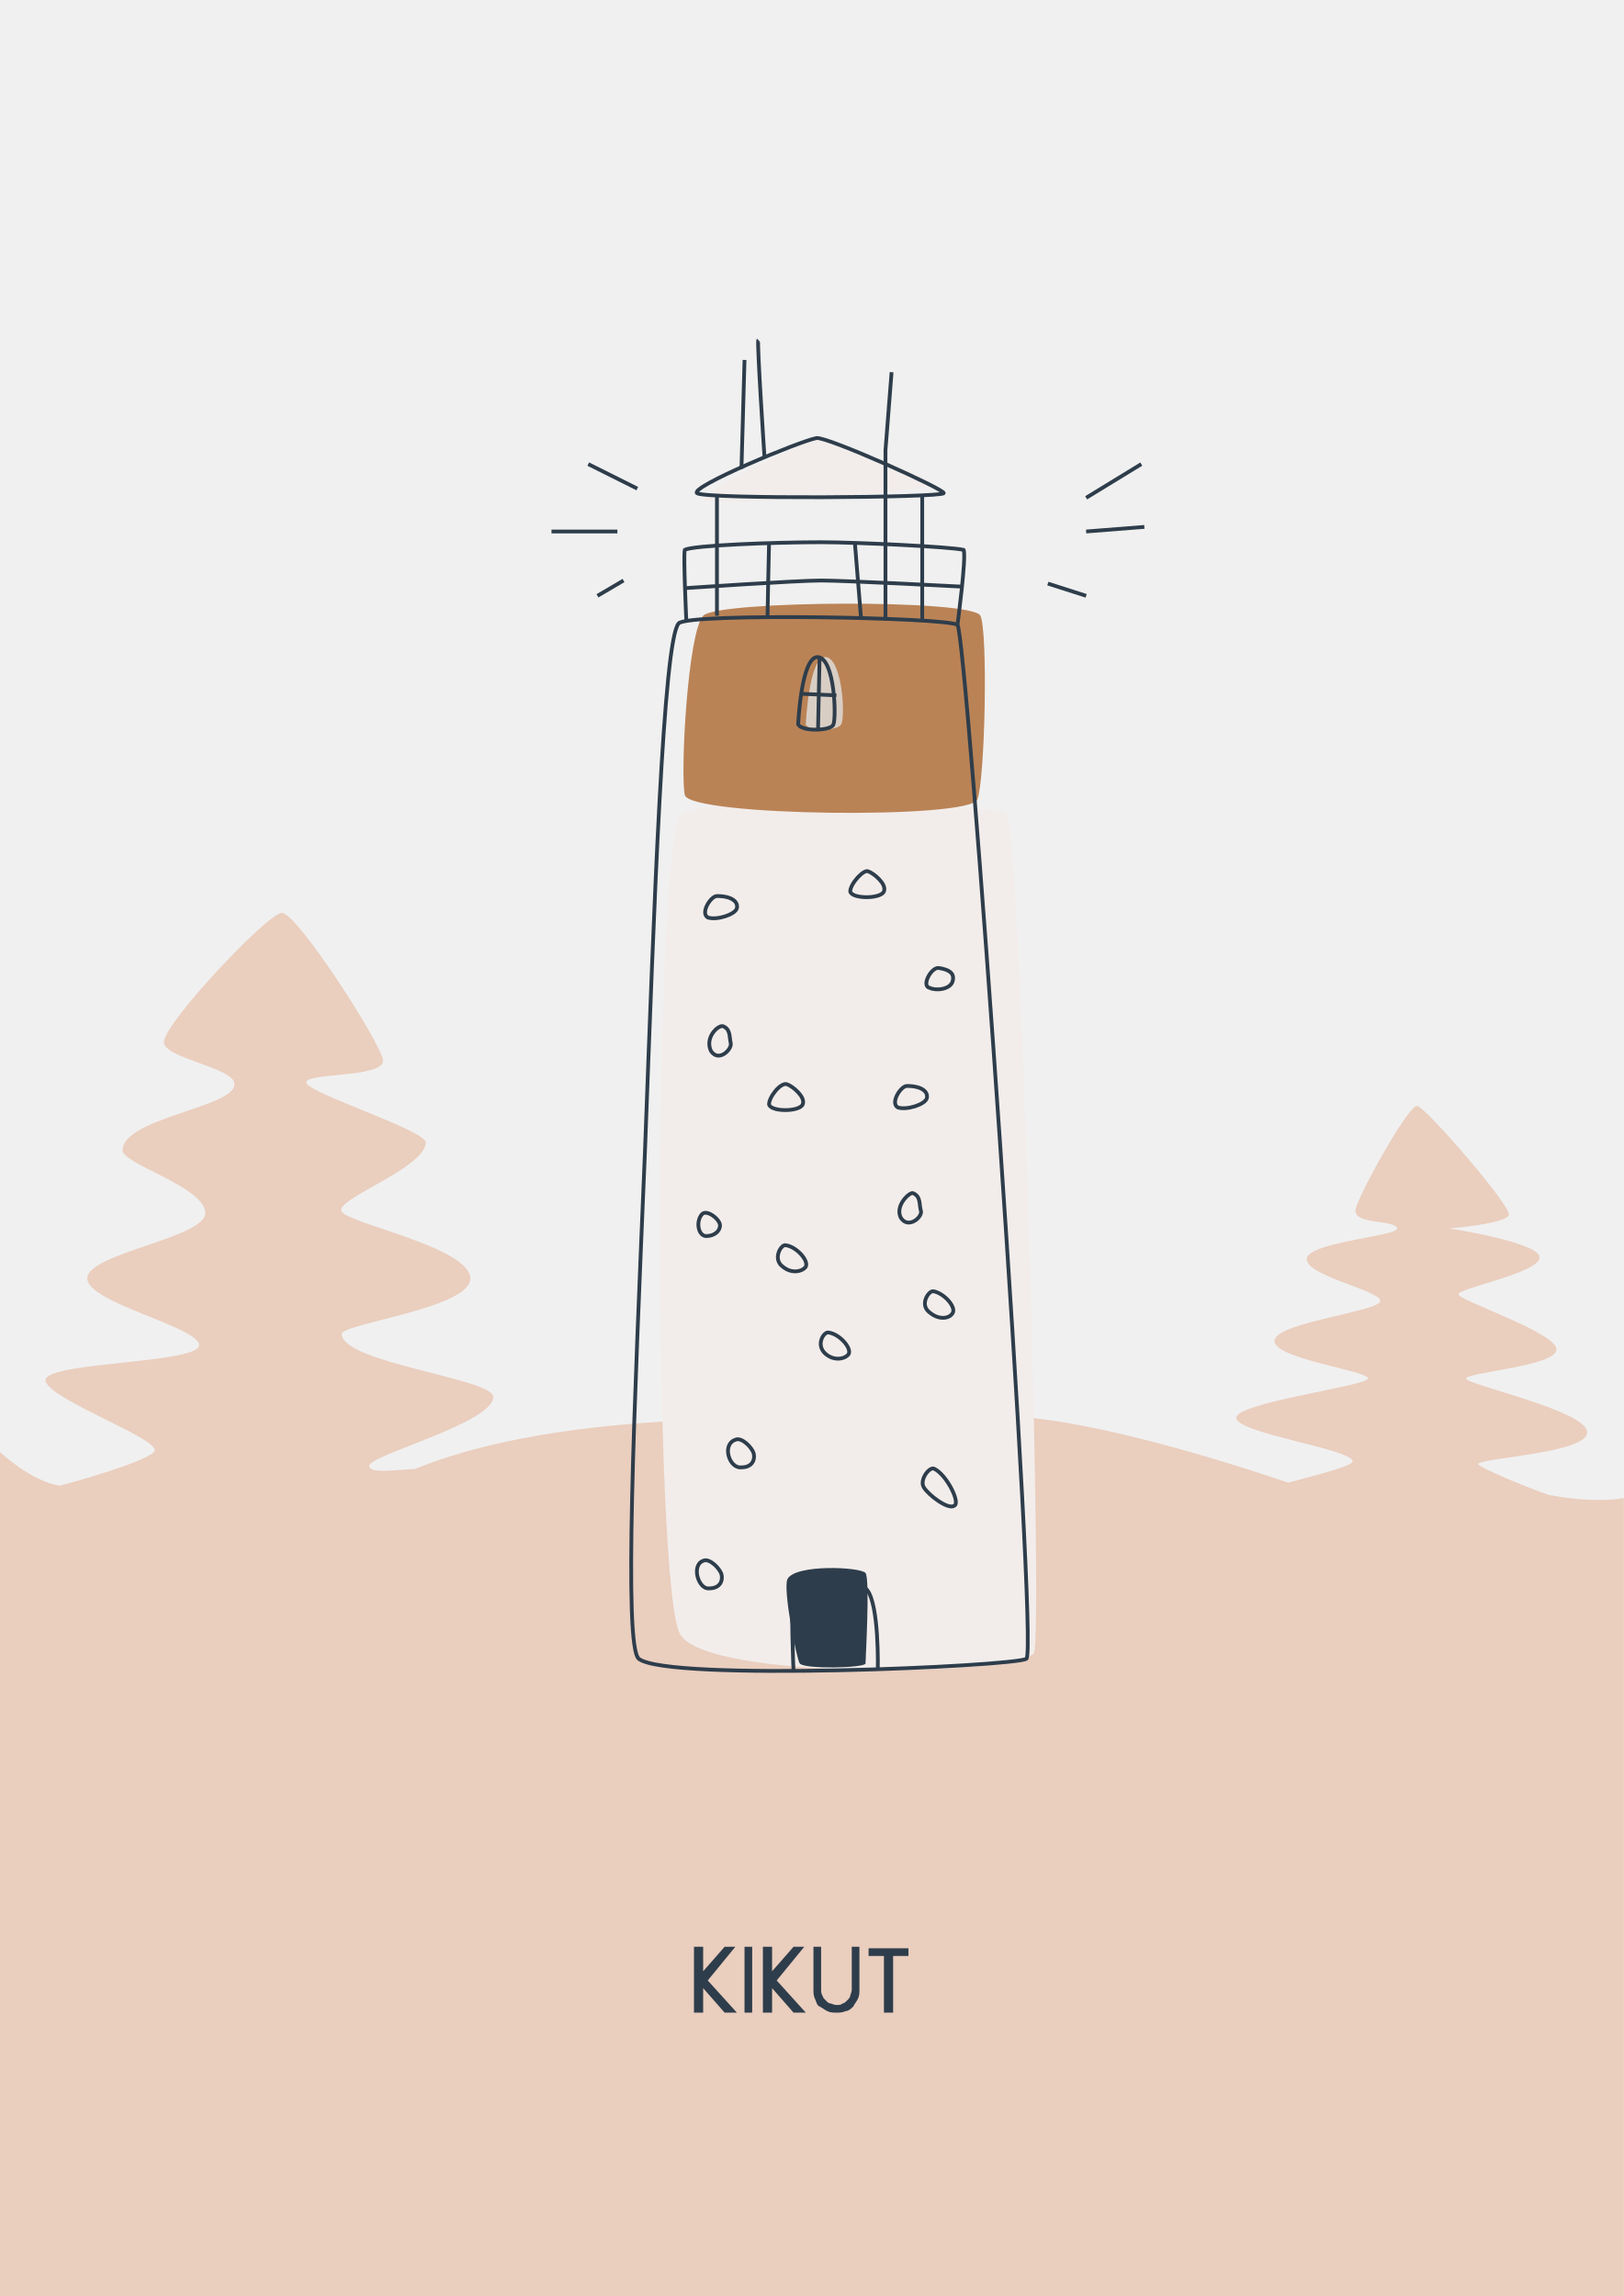
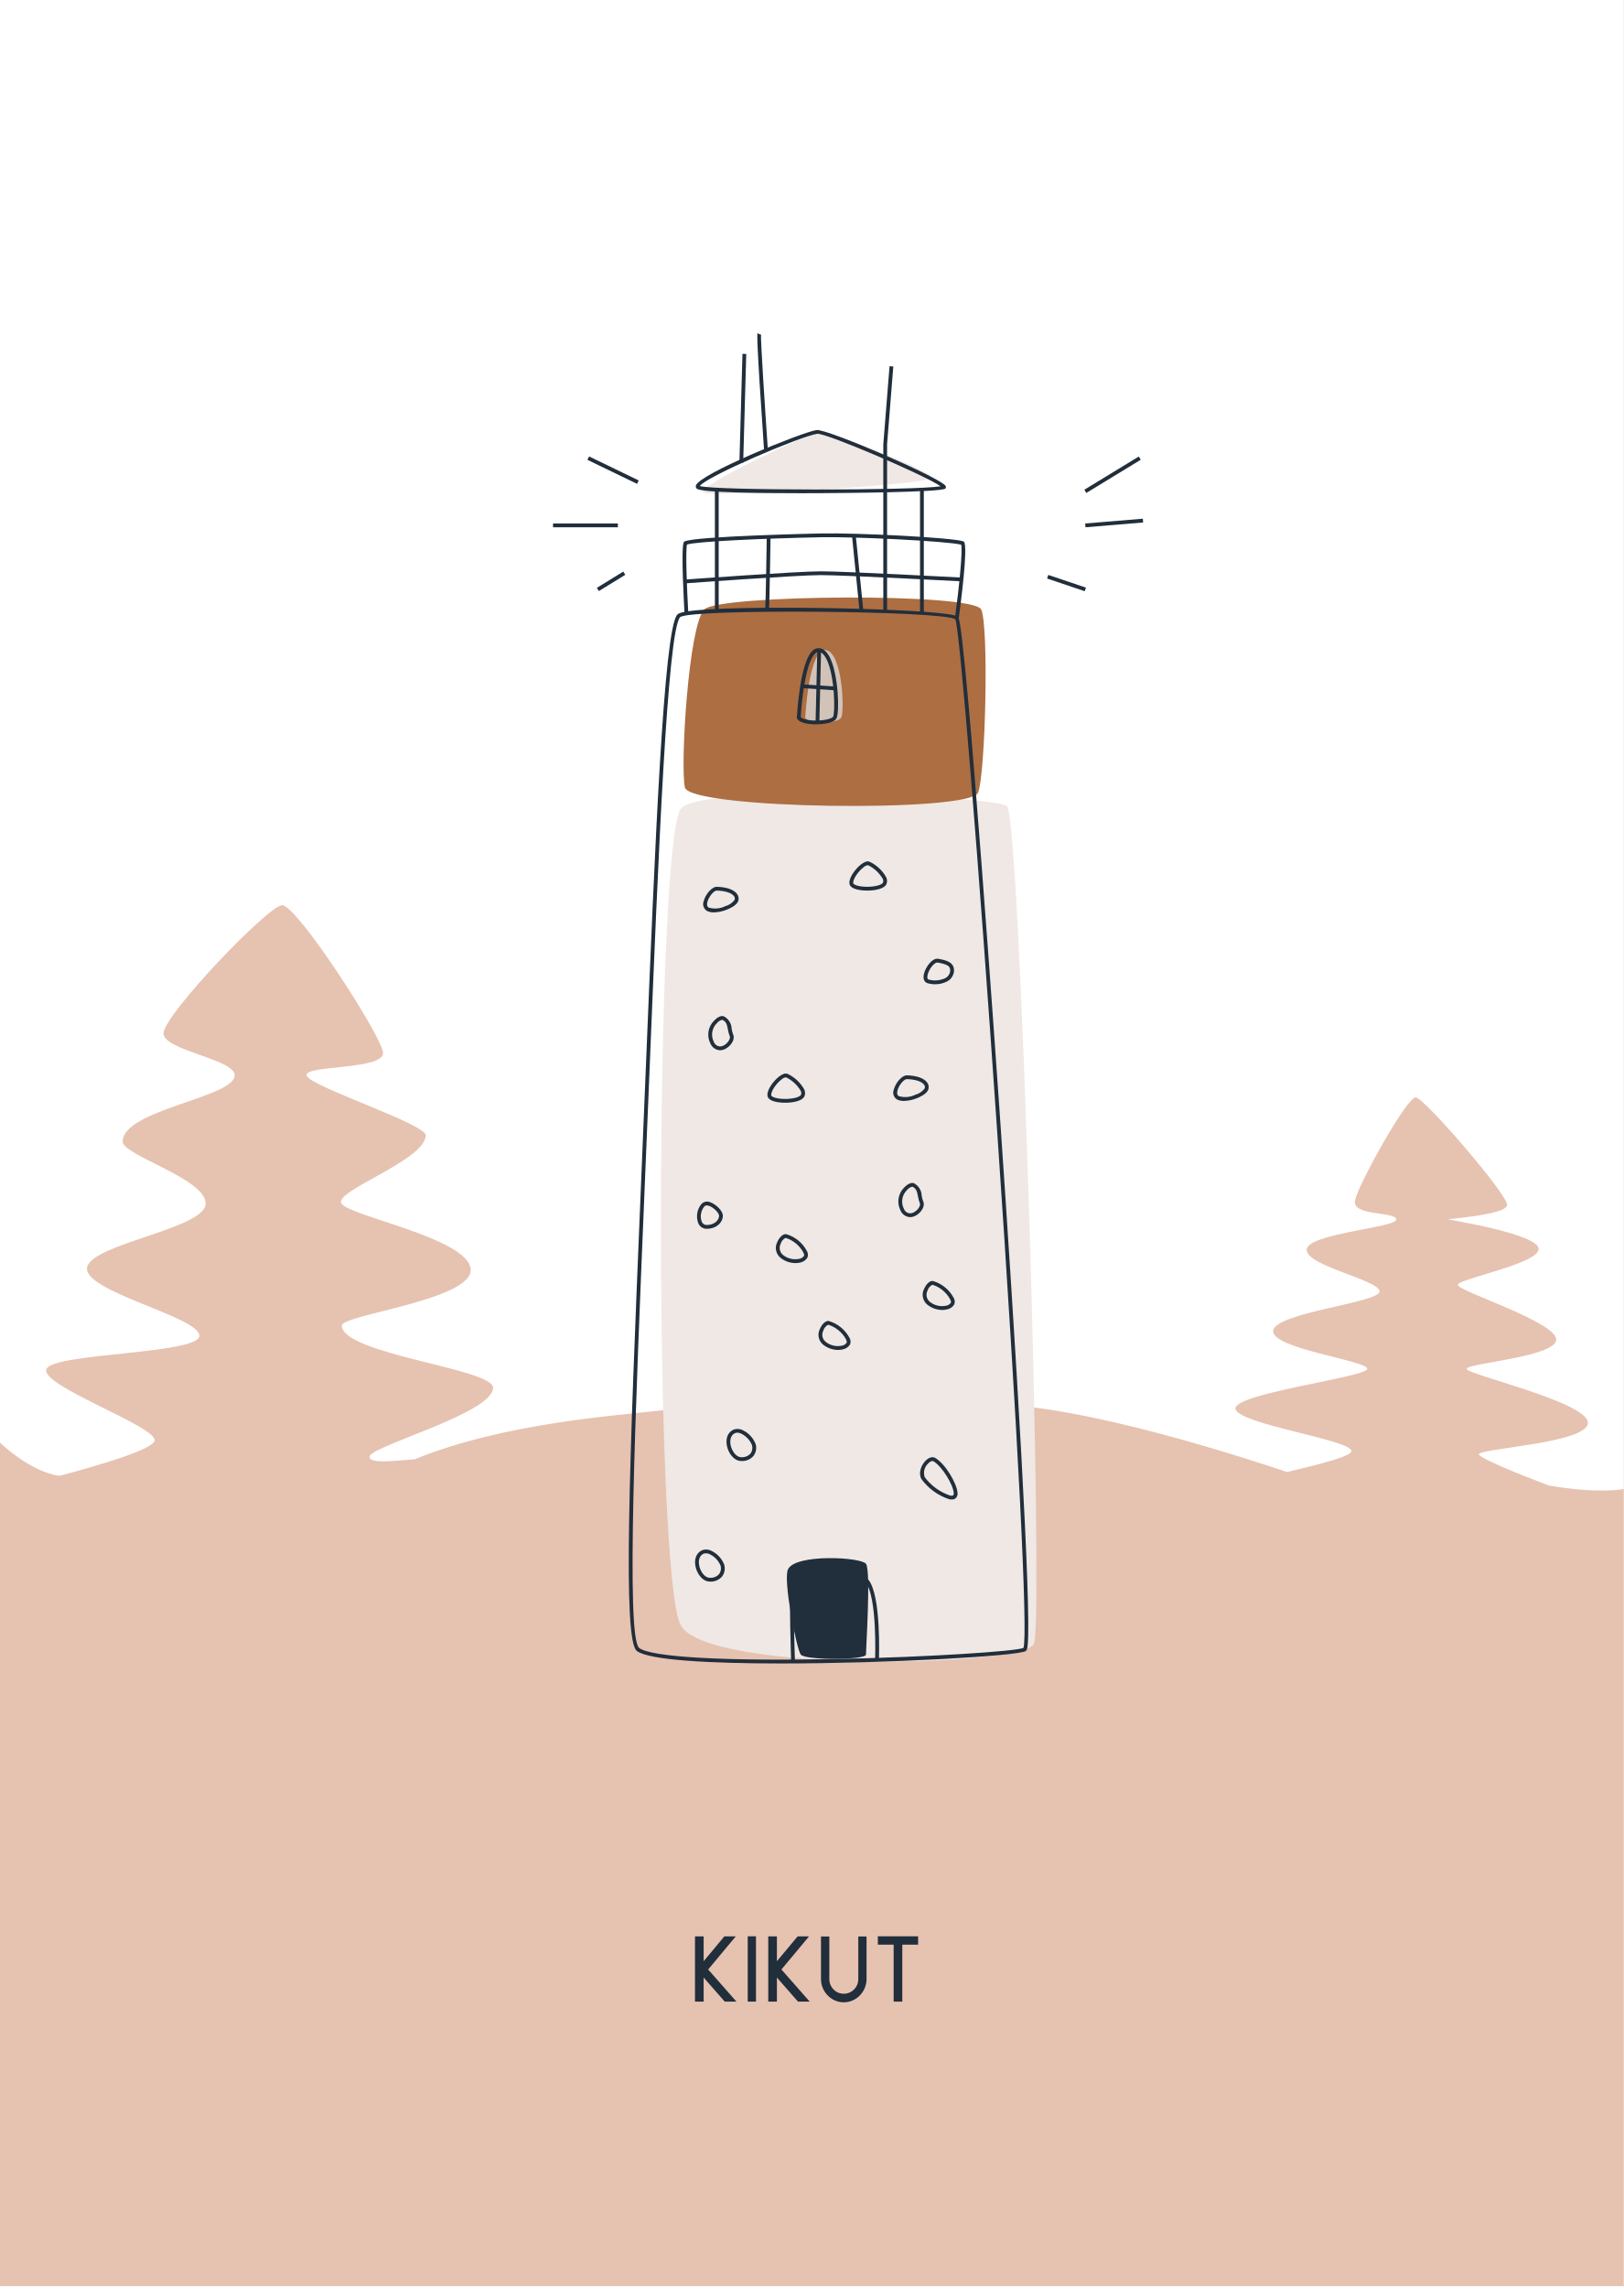
- <svg xmlns="http://www.w3.org/2000/svg" version="1.1" id="Layer_1" x="0px" y="0px" viewBox="0 0 106 149.9" style="enable-background:new 0 0 106 149.9;" xml:space="preserve">
-   <style type="text/css">
- 	.st0{fill:#EACEBE;}
- 	.st1{enable-background:new    ;}
- 	.st2{fill:#2E3D4B;}
- 	.st3{fill:#F2EDEB;}
- 	.st4{fill:#BA8356;}
- 	.st5{fill:#D9CEC4;}
- 	.st6{fill:none;}
- 	.st7{fill:none;stroke:#2E3D4B;stroke-width:0.247;stroke-miterlimit:10;}
- </style>
-   <path class="st0" d="M101.1,97.6c-2-0.7-4.5-1.8-4.6-2c-0.2-0.4,7.2-0.7,7.1-2.1c0-1.4-7.9-3.1-7.9-3.5s5.9-0.8,5.9-1.9  s-6.4-3.2-6.4-3.6s5.3-1.4,5.3-2.4s-5.9-1.9-5.9-1.9s3.8-0.3,3.9-0.9s-5.4-7-6-7.1c-0.6,0-3.7,5.6-4,6.7s2.6,0.7,2.7,1.3  c0.1,0.5-5.9,0.9-5.9,2s4.6,2,4.8,2.7s-6.7,1.4-6.9,2.6c-0.2,1.2,6.2,2,6.1,2.5s-8.8,1.6-8.6,2.6c0.2,1,7.5,2,7.6,2.8  c0,0.3-2,0.8-4.2,1.4c-7.4-2.5-13-3.8-16.5-4.2C63.3,92.1,50,92,43.4,92.8c-3,0.2-10.4,0.7-16.3,3.1c-1.6,0.1-3,0.3-3-0.2  c0-0.7,8.1-2.8,8.1-4.5c0-1.2-9.8-2.2-9.9-4.1c0-0.7,8.6-1.7,8.4-3.7s-7.9-3.5-8.4-4.3s5.4-2.8,5.5-4.5c0-0.8-7.6-3.2-7.8-3.9  c-0.2-0.7,5.2-0.3,5-1.5s-5.6-9.6-6.6-9.6c-0.9,0-7.6,7.1-7.7,8.4c-0.1,1.1,4.7,1.7,4.6,2.8c0,1.5-7.3,2.2-7.3,4.3  c0,0.9,5.4,2.4,5.4,4.1c0,1.6-7.5,2.6-7.7,4.2s7.2,3.2,7.3,4.4S3.6,88.9,3,90c-0.5,1.1,7.2,3.8,7.1,4.7C10,95.2,6.5,96.3,3.9,97  C2,96.7,0,94.8,0,94.8V150h106V97.8C106,97.8,104.3,98.2,101.1,97.6z" />
-   <g class="st1">
-     <path class="st2" d="M47.3,131.4l-1.4-1.6v1.6h-0.6v-4.3h0.6v1.6l1.4-1.6H48l-1.8,2.2l1.9,2.1H47.3z" />
-     <path class="st2" d="M48.6,131.4v-4.3h0.5v4.3H48.6z" />
-     <path class="st2" d="M51.8,131.4l-1.4-1.6v1.6h-0.6v-4.3h0.6v1.6l1.4-1.6h0.7l-1.8,2.2l1.9,2.1H51.8z" />
-     <path class="st2" d="M54,131.3c-0.2-0.1-0.3-0.2-0.5-0.3s-0.2-0.3-0.3-0.5c-0.1-0.2-0.1-0.4-0.1-0.6v-2.8h0.5v2.8   c0,0.1,0,0.3,0.1,0.4c0,0.1,0.1,0.2,0.2,0.3c0.1,0.1,0.2,0.2,0.3,0.2c0.1,0,0.2,0.1,0.4,0.1s0.3,0,0.4-0.1c0.1,0,0.2-0.1,0.3-0.2   c0.1-0.1,0.2-0.2,0.2-0.3c0-0.1,0.1-0.2,0.1-0.4v-2.8h0.5v2.8c0,0.2,0,0.4-0.1,0.6c-0.1,0.2-0.2,0.3-0.3,0.5   c-0.1,0.1-0.3,0.3-0.5,0.3c-0.2,0.1-0.4,0.1-0.6,0.1S54.2,131.4,54,131.3z" />
-     <path class="st2" d="M58.3,127.7v3.7h-0.6v-3.7h-1v-0.5h2.6v0.5H58.3z" />
-   </g>
-   <g id="kikut_kolor">
-     <path class="st3" d="M44.4,53.3c1.4-1.6,20.5-0.8,21.3-0.2c0.9,0.7,2.4,53.3,1.8,54.8c-0.7,1.5-21.3,1.9-23.1-1.2   C42.6,103.7,42.7,55.3,44.4,53.3z" />
-     <path class="st4" d="M45.9,40.2c0.9-1,17.6-1.1,18.1,0s0.3,10.7-0.2,12S45,53.3,44.7,51.9C44.4,50.4,44.9,41.3,45.9,40.2z" />
-     <path class="st5" d="M52.6,47.3c0,0,0.2-4.5,1.3-4.4s1.3,4,1,4.4C54.7,47.7,52.8,47.8,52.6,47.3z" />
-     <line class="st6" x1="52.8" y1="45.3" x2="55" y2="45.4" />
-     <line class="st6" x1="53.9" y1="42.9" x2="53.8" y2="47.6" />
-     <path class="st2" d="M51.4,103.1c0.5-1,4.8-0.8,5.1-0.4s0,5.6,0,5.9s-4,0.4-4.3,0C52,108.3,51.1,103.8,51.4,103.1z" />
-     <path class="st3" d="M53.5,28.6c0.9,0.2,7.6,2.6,7.4,3.1c-0.3,0.4-14.2,1.3-14.9,1C45.2,32.3,53.2,28.5,53.5,28.6z" />
-   </g>
-   <g id="kikut">
-     <path class="st7" d="M44.3,40.7c0.6-0.7,17.6-0.4,18.2,0.1s5.3,67,4.5,67.5c-0.9,0.5-23.4,1.5-25.3,0c-1-0.8-0.3-16.3,0.4-33.1   C42.7,59.1,43.3,41.8,44.3,40.7z" />
-     <path class="st7" d="M51.8,109.1c0,0-0.2-4.3,0-5.3s4-1,4.8,0s0.7,5.2,0.7,5.2" />
-     <line class="st7" x1="46.8" y1="40.2" x2="46.8" y2="32.4" />
-     <line class="st7" x1="60.2" y1="32.4" x2="60.2" y2="40.5" />
-     <path class="st7" d="M53.3,28.6c0.7-0.1,8.5,3.4,8.3,3.6c-0.2,0.3-15.5,0.4-16.1,0C45,31.8,52.2,28.8,53.3,28.6z" />
-     <path class="st7" d="M44.8,40.5c0,0-0.2-4.2-0.1-4.6c0.5-0.3,5.9-0.5,8.9-0.5c2.3,0,8.5,0.3,9.3,0.5c0.2,0.4-0.4,4.9-0.4,4.9" />
-     <path class="st7" d="M44.7,38.4c0,0,7.3-0.5,8.9-0.5s9.2,0.4,9.2,0.4" />
-     <path class="st7" d="M50.2,35.5c0,0-0.1,4.4-0.1,4.8" />
-     <line class="st7" x1="55.8" y1="35.4" x2="56.2" y2="40.3" />
-     <line class="st7" x1="48.6" y1="23.5" x2="48.4" y2="30.6" />
-     <path class="st7" d="M49.5,22.2c-0.1,0.1,0.4,7.6,0.4,7.6" />
-     <polyline class="st7" points="58.2,24.3 57.8,29.4 57.8,40.4  " />
-     <path class="st7" d="M52.1,47.3c0,0,0.2-4.5,1.3-4.4s1.2,4,1,4.4C54.3,47.7,52.4,47.8,52.1,47.3z" />
-     <line class="st7" x1="52.4" y1="45.3" x2="54.6" y2="45.4" />
-     <line class="st7" x1="53.5" y1="42.9" x2="53.4" y2="47.6" />
-     <path class="st7" d="M46.8,58.5c1,0,1.4,0.4,1.3,0.8c-0.1,0.4-1.3,0.8-1.9,0.6C45.7,59.6,46.4,58.5,46.8,58.5z" />
-     <path class="st7" d="M59.2,70.9c1,0,1.4,0.4,1.3,0.8c-0.1,0.4-1.3,0.8-1.9,0.6C58.1,72,58.8,70.9,59.2,70.9z" />
-     <path class="st7" d="M45.8,79.3c0.3-0.4,1.2,0.3,1.2,0.7s-0.4,0.7-0.9,0.7S45.4,79.8,45.8,79.3z" />
-     <path class="st7" d="M51.4,70.8c0.3,0.1,1.2,0.8,1,1.3s-2.1,0.5-2.2,0C50.2,71.6,51,70.6,51.4,70.8z" />
-     <path class="st7" d="M56.7,56.9c0.3,0.1,1.2,0.8,1,1.3s-2.1,0.5-2.2,0C55.5,57.7,56.4,56.7,56.7,56.9z" />
-     <path class="st7" d="M54.1,87c0.7,0.1,1.5,1,1.3,1.4c-0.2,0.3-0.9,0.5-1.5,0C53.2,87.8,53.8,86.9,54.1,87z" />
-     <path class="st7" d="M60.9,84.3c0.7,0.1,1.5,1,1.3,1.4s-0.9,0.5-1.5,0C60,85.2,60.6,84.3,60.9,84.3z" />
-     <path class="st7" d="M51.3,81.3c0.7,0.1,1.5,1,1.3,1.4c-0.2,0.3-0.9,0.5-1.5,0C50.4,82.2,51,81.2,51.3,81.3z" />
-     <path class="st7" d="M61,95.9c0.8,0.4,1.7,2.2,1.3,2.4c-0.4,0.3-1.7-0.7-2-1.2S60.7,95.7,61,95.9z" />
-     <path class="st7" d="M48,94c0.4-0.2,1.1,0.5,1.2,0.9c0.1,0.4-0.1,0.9-0.8,0.9C47.6,95.9,47.1,94.3,48,94z" />
-     <path class="st7" d="M45.9,101.9c0.4-0.2,1.1,0.5,1.2,0.9c0.1,0.4-0.1,0.9-0.8,0.9C45.6,103.8,45.1,102.2,45.9,101.9z" />
-     <path class="st7" d="M61.3,63.2c0.6,0.1,1,0.3,0.9,0.8c-0.1,0.6-1.1,0.7-1.5,0.5C60.1,64.4,60.8,63.1,61.3,63.2z" />
-     <path class="st7" d="M59.6,77.9c0.5,0.2,0.4,0.7,0.5,1.1c0.2,0.4-0.8,1.3-1.3,0.5C58.4,78.7,59.4,77.8,59.6,77.9z" />
-     <path class="st7" d="M47.2,67c0.5,0.2,0.4,0.7,0.5,1.1s-0.8,1.3-1.3,0.5C46,67.7,46.9,66.9,47.2,67z" />
-     <line class="st7" x1="70.9" y1="32.5" x2="74.5" y2="30.3" />
-     <line class="st7" x1="70.9" y1="34.7" x2="74.7" y2="34.4" />
-     <line class="st7" x1="68.4" y1="38.1" x2="70.9" y2="38.9" />
-     <line class="st7" x1="41.6" y1="31.9" x2="38.4" y2="30.3" />
-     <line class="st7" x1="40.3" y1="34.7" x2="36" y2="34.7" />
-     <line class="st7" x1="40.7" y1="37.9" x2="39" y2="38.9" />
+ <svg xmlns="http://www.w3.org/2000/svg" width="352.113" height="496" viewBox="0 0 352.113 496">
+   <g id="_2" data-name="2" transform="translate(12041 -13343)">
+     <rect id="Rectangle_276" data-name="Rectangle 276" width="352" height="496" transform="translate(-12041 13343)" fill="#fff" />
+     <g id="kikut" transform="translate(-13011.499 13006.981)">
+       <path id="Path_2320" data-name="Path 2320" d="M1306.349,638.862c-6.535-2.456-14.789-5.858-15.153-6.708-.571-1.334,23.793-2.389,23.628-6.917s-26.3-10.424-26.3-11.66,19.506-2.561,19.436-6.386-21.342-10.48-21.342-11.814,17.6-4.56,17.531-7.813-19.437-6.289-19.628-6.4,12.577-.949,12.793-3.1-17.911-23.2-19.817-23.33-12.318,18.633-13.148,22.24,8.739,2.4,8.929,4.193-19.463,3.082-19.436,6.594,15.434,6.478,15.816,8.956-22.321,4.577-23.057,8.522,20.58,6.531,20.389,8.344-29.182,5.347-28.583,8.668,24.962,6.67,25.152,9.131c.085,1.1-6.567,2.81-13.968,4.556-24.478-8.183-43.244-12.544-54.824-13.989-14.153-1.767-58.425-2.018-80.458.589-9.738,1.152-34.322,2.667-53.883,10.638-5.234.454-9.811.917-9.811-.539,0-2.286,26.8-9.4,26.8-14.971,0-4.145-32.659-7.254-32.8-13.469-.054-2.363,28.513-5.561,27.942-12.256s-26.3-11.461-28.012-14.2,17.983-9.282,18.294-14.737c.142-2.509-25.3-10.685-25.868-13.035s17.149-1.091,16.578-5.053-18.721-31.945-21.866-31.847c-3.052.1-25.235,23.342-25.725,27.647-.428,3.77,15.541,5.679,15.435,9.252-.143,4.808-24.142,7.408-24.3,14.29-.068,3.038,18.008,8.037,18.008,13.482s-25,8.764-25.725,13.909,23.793,10.516,24.364,14.634-31.441,3.768-33.157,7.3,24.01,12.479,23.438,15.554c-.356,1.92-11.963,5.335-20.64,7.633-6.4-.887-12.891-7.2-12.891-7.2V812.413h352.113V639.635S1317.007,640.73,1306.349,638.862Z" transform="translate(0 19.189)" fill="#e6c2b0" />
+       <g id="Group_447" data-name="Group 447" transform="translate(1121.208 755.775)">
+         <g id="Group_446" data-name="Group 446">
+           <path id="Path_2321" data-name="Path 2321" d="M1104.343,716.162l-4.577-5.217v5.217h-1.874v-14.14h1.874v5.388l4.493-5.388h2.47l-5.985,7.176,6.134,6.963Z" transform="translate(-1097.892 -702.002)" fill="#212e3b" />
+           <path id="Path_2322" data-name="Path 2322" d="M1107.558,716.166V702.005h1.789v14.161Z" transform="translate(-1096.123 -702.005)" fill="#212e3b" />
+           <path id="Path_2323" data-name="Path 2323" d="M1117.771,716.162l-4.577-5.217v5.217h-1.874v-14.14h1.874v5.388l4.493-5.388h2.47l-5.985,7.176,6.134,6.963Z" transform="translate(-1095.434 -702.002)" fill="#212e3b" />
+           <path id="Path_2324" data-name="Path 2324" d="M1124.02,715.914a4.909,4.909,0,0,1-1.587-1.1,5.2,5.2,0,0,1-1.066-1.618,4.928,4.928,0,0,1-.382-1.917v-9.242h1.809v9.242a3.188,3.188,0,0,0,.235,1.214,3.055,3.055,0,0,0,.681,1.022,2.952,2.952,0,0,0,1,.692,3.128,3.128,0,0,0,2.426,0,3.189,3.189,0,0,0,1.023-.692,3.072,3.072,0,0,0,.681-1.022,3.184,3.184,0,0,0,.234-1.214v-9.242h1.789v9.242a4.906,4.906,0,0,1-.385,1.917,5.148,5.148,0,0,1-1.063,1.618,4.914,4.914,0,0,1-1.588,1.1,4.8,4.8,0,0,1-3.81,0Z" transform="translate(-1093.665 -701.998)" fill="#212e3b" />
+           <path id="Path_2325" data-name="Path 2325" d="M1136.709,703.815v12.351h-1.874V703.815h-3.428v-1.81h8.731v1.81Z" transform="translate(-1091.758 -702.005)" fill="#212e3b" />
+         </g>
+       </g>
+       <g id="kikut_kolor" data-name="kikut kolor" transform="translate(1113.824 429.544)">
+         <path id="Path_2326" data-name="Path 2326" d="M1096,495.834c4.574-5.436,67.726-2.745,70.667-.539s8.079,176.5,5.874,181.6-70.52,6.365-76.541-3.874S1090.429,502.451,1096,495.834Z" transform="translate(-1091.65 -414.092)" fill="#efe8e5" />
+         <path id="Path_2327" data-name="Path 2327" d="M1100.266,459.276c3.055-3.246,58.4-3.676,60.075,0s.941,35.33-.67,39.7-62.581,3.633-63.595-1.145S1096.864,462.891,1100.266,459.276Z" transform="translate(-1090.891 -420.675)" fill="#ad6e42" />
+         <g id="Group_448" data-name="Group 448" transform="translate(31.286 47.397)">
+           <path id="Path_2328" data-name="Path 2328" d="M1118.1,480.969s.762-15.018,4.42-14.653,4.152,13.371,3.373,14.653S1118.858,482.435,1118.1,480.969Z" transform="translate(-1118.096 -466.309)" fill="#d2c3b8" />
+           <line id="Line_1030" data-name="Line 1030" x2="7.379" y2="0.487" transform="translate(0.73 7.846)" fill="#d2c3b8" />
+           <line id="Line_1031" data-name="Line 1031" x1="0.366" y2="15.684" transform="translate(4.055 0.007)" fill="#d2c3b8" />
+         </g>
+         <path id="Path_2329" data-name="Path 2329" d="M1114.976,635.137c1.636-3.409,15.808-2.665,16.91-1.195s-.014,18.447,0,19.668-13.233,1.286-14.153,0S1113.873,637.435,1114.976,635.137Z" transform="translate(-1087.426 -388.458)" fill="#212e3b" />
+         <path id="Path_2330" data-name="Path 2330" d="M1124.593,426.247c2.958.515,25.293,8.727,24.363,10.12s-47.119,4.24-49.435,3.146S1123.547,426.066,1124.593,426.247Z" transform="translate(-1090.236 -426.245)" fill="#efe8e5" />
+       </g>
+       <g id="kikut-2" data-name="kikut" transform="translate(1090.423 408.222)">
+         <path id="Path_2331" data-name="Path 2331" d="M1118.792,687.419c-15.351,0-28.7-.7-31.292-2.714-3.064-2.385-1.673-39.473.853-99.787l1.064-25.7c2.016-49.243,3.921-95.756,6.835-99.14h0c.336-.392,1.405-.836,6.781-1.164,14.672-.9,52.354-.028,54.14,1.6,1.654,1.5,8.881,105.612,8.953,106.664,3.541,51.141,7.008,108.577,6.12,116.4-.082.723-.2,1.026-.437,1.162C1169.9,685.813,1142.054,687.419,1118.792,687.419Zm-21.919-226.808c-2.729,3.173-4.714,51.7-6.635,98.637l-1.065,25.7c-1.993,47.619-4.054,96.859-1.169,99.106,2.579,2.006,18.637,2.906,42.956,2.394,19.9-.415,38.555-1.65,40.375-2.394,1.025-2.655-1.194-46.356-5.675-111.71-4.079-59.477-8.159-109.406-9.1-111.3C1154.023,459.192,1098.749,458.721,1096.873,460.611Z" transform="translate(-1069.33 -399.011)" fill="#212e3b" />
+         <path id="Path_2332" data-name="Path 2332" d="M1115.562,654.833c-.022-.582-.548-14.281.006-17.594.169-1.014,1.211-1.809,3.015-2.3,4.292-1.163,11.6-.407,13.695,2.1,2.826,3.392,2.326,16.847,2.3,17.418l-.82-.032c.006-.137.513-13.71-2.113-16.859-1.829-2.2-8.906-2.908-12.849-1.838-1.45.394-2.312.977-2.422,1.643-.538,3.23,0,17.284.006,17.425Z" transform="translate(-1063.918 -366.824)" fill="#212e3b" />
+         <rect id="Rectangle_333" data-name="Rectangle 333" width="0.82" height="25.977" transform="translate(35.101 33.967)" fill="#212e3b" />
+         <rect id="Rectangle_334" data-name="Rectangle 334" width="0.82" height="26.917" transform="translate(79.582 33.869)" fill="#212e3b" />
+         <path id="Path_2333" data-name="Path 2333" d="M1120.913,439.689c-8.766,0-21.569-.142-22.616-.957a.652.652,0,0,1-.237-.7c.641-2.475,22.877-11.529,26.157-12.037,2.232-.332,27.041,10.407,27.988,12.107a.489.489,0,0,1-.041.57c-.7.817-22.237.977-26.548,1C1124.3,439.683,1122.69,439.689,1120.913,439.689Zm-22-1.558c2.96.988,46.431,1,52.212.054-3.249-2.318-24.369-11.383-26.687-11.383a.656.656,0,0,0-.09.006h0C1120.517,427.4,1100.186,436.15,1098.909,438.131Z" transform="translate(-1067.081 -404.97)" fill="#212e3b" />
+         <path id="Path_2334" data-name="Path 2334" d="M1155.5,463.361l-.813-.11c.944-6.973,1.68-14.609,1.344-15.874-3.057-.776-23.11-1.761-30.419-1.612-13.006.27-27.129.93-29.041,1.585-.337,1.5-.01,9.818.29,14.916l-.821.048c-.083-1.422-.8-13.935-.187-15.42l.056-.134.125-.07c2.092-1.163,29.286-1.741,29.561-1.746,7.7-.17,28.382.881,30.866,1.7l.137.045.078.121C1157.5,448.068,1155.981,459.8,1155.5,463.361Z" transform="translate(-1067.525 -401.504)" fill="#212e3b" />
+         <path id="Path_2335" data-name="Path 2335" d="M1096.079,454.494l-.06-.819c.243-.019,24.3-1.795,29.508-1.795s30.252,1.337,30.505,1.351l-.044.82c-.252-.014-25.281-1.35-30.462-1.35S1096.322,454.477,1096.079,454.494Z" transform="translate(-1067.45 -400.231)" fill="#212e3b" />
+         <path id="Path_2336" data-name="Path 2336" d="M1111.575,461.383l-.815-.085c.117-1.139.337-15.565.339-15.711l.82.012C1111.91,446.2,1111.7,460.207,1111.575,461.383Z" transform="translate(-1064.752 -401.383)" fill="#212e3b" />
+         <rect id="Rectangle_335" data-name="Rectangle 335" width="0.82" height="16.336" transform="matrix(0.995, -0.1, 0.1, 0.995, 64.835, 43.984)" fill="#212e3b" />
+         <rect id="Rectangle_336" data-name="Rectangle 336" width="23.571" height="0.821" transform="translate(40.414 28.066) rotate(-88.386)" fill="#212e3b" />
+         <path id="Path_2337" data-name="Path 2337" d="M1110.785,433.682c-1.731-24.976-1.5-25.316-1.408-25.46l.342.227.4.1c-.123.831.822,15.45,1.489,25.074Z" transform="translate(-1065.017 -408.222)" fill="#212e3b" />
+         <path id="Path_2338" data-name="Path 2338" d="M1133.227,467.485h-.82V431.229l1.354-16.939.818.066-1.353,16.906Z" transform="translate(-1060.79 -407.111)" fill="#212e3b" />
+         <g id="Group_449" data-name="Group 449" transform="translate(52.874 68.309)">
+           <path id="Path_2339" data-name="Path 2339" d="M1120.641,482.473c-.142,0-.275,0-.4-.006-1.133-.038-3.111-.251-3.63-1.246l-.052-.1.006-.111c.026-.495.647-12.13,3.469-14.555a1.838,1.838,0,0,1,1.4-.486c.9.09,1.67.775,2.3,2.035,1.84,3.7,2.151,11.98,1.383,13.24C1124.528,482.226,1122.121,482.473,1120.641,482.473Zm-3.244-1.553c.278.325,1.249.672,2.875.726,2.115.067,3.877-.379,4.15-.827.464-.761.407-8.786-1.416-12.448-.493-.991-1.047-1.524-1.644-1.584a1.03,1.03,0,0,0-.788.292C1118.479,468.88,1117.58,477.551,1117.4,480.92Z" transform="translate(-1116.564 -465.963)" fill="#212e3b" />
+           <path id="Path_2340" data-name="Path 2340" d="M1124.891,473.9l-7.38-.487.053-.819,7.38.487Z" transform="translate(-1116.391 -464.749)" fill="#212e3b" />
+           <rect id="Rectangle_337" data-name="Rectangle 337" width="15.689" height="0.82" transform="translate(4.057 16.091) rotate(-88.628)" fill="#212e3b" />
+         </g>
+         <g id="Group_450" data-name="Group 450" transform="translate(30.798 114.533)">
+           <path id="Path_2341" data-name="Path 2341" d="M1101.7,515.236a3.258,3.258,0,0,1-1.449-.291,1.729,1.729,0,0,1-.751-2.15c.355-1.421,1.758-3.137,2.839-3.105,2.17.053,3.789.641,4.44,1.615a1.625,1.625,0,0,1,.187,1.525c-.363.944-1.993,1.64-2.484,1.83A8.11,8.11,0,0,1,1101.7,515.236Zm.609-4.726c-.58,0-1.712,1.275-2.014,2.484-.155.622-.046,1.032.322,1.216a5.009,5.009,0,0,0,3.567-.316,3.766,3.766,0,0,0,2.014-1.359.8.8,0,0,0-.1-.774c-.494-.738-1.906-1.206-3.779-1.252h-.009Z" transform="translate(-1097.626 -504.184)" fill="#212e3b" />
+           <path id="Path_2342" data-name="Path 2342" d="M1136.542,549.786a3.259,3.259,0,0,1-1.449-.291,1.728,1.728,0,0,1-.751-2.15c.356-1.422,1.759-3.14,2.839-3.107,2.171.053,3.789.642,4.441,1.616a1.631,1.631,0,0,1,.184,1.526c-.362.944-1.992,1.639-2.483,1.829A8.088,8.088,0,0,1,1136.542,549.786Zm.609-4.726c-.579,0-1.711,1.274-2.012,2.484-.156.622-.047,1.032.321,1.217a5.018,5.018,0,0,0,3.567-.317,3.779,3.779,0,0,0,2.014-1.358.806.806,0,0,0-.1-.775c-.495-.738-1.907-1.206-3.78-1.252h-.01Z" transform="translate(-1091.25 -497.86)" fill="#212e3b" />
+           <path id="Path_2343" data-name="Path 2343" d="M1100.357,573.269a1.935,1.935,0,0,1-1.805-1.18,4.184,4.184,0,0,1,.625-4.138,1.679,1.679,0,0,1,2-.418c1.212.425,2.69,1.853,2.69,2.913C1103.868,571.834,1102.554,573.269,1100.357,573.269Zm.031-5.062a.692.692,0,0,0-.572.258h0a3.359,3.359,0,0,0-.525,3.269,1.125,1.125,0,0,0,1.066.713c1.661,0,2.69-1.038,2.69-2,0-.573-1.106-1.776-2.14-2.138A1.6,1.6,0,0,0,1100.388,568.207Z" transform="translate(-1097.839 -493.624)" fill="#212e3b" />
+           <path id="Path_2344" data-name="Path 2344" d="M1115.028,550.237a10.489,10.489,0,0,1-1.614-.118c-1.394-.221-2.169-.71-2.241-1.413-.138-1.314,1.365-3.243,2.5-4.129.744-.578,1.364-.782,1.846-.606h0a8.1,8.1,0,0,1,3.624,3.367,1.831,1.831,0,0,1,.057,1.492C1118.754,549.835,1116.809,550.237,1115.028,550.237Zm.137-5.506a1.894,1.894,0,0,0-.984.495c-1.21.943-2.275,2.593-2.192,3.4.02.18.448.511,1.555.687,2.025.319,4.591-.1,4.907-.812a1.051,1.051,0,0,0-.063-.839,7.505,7.505,0,0,0-3.148-2.916h0A.243.243,0,0,0,1115.165,544.731Z" transform="translate(-1095.475 -497.921)" fill="#212e3b" />
+           <path id="Path_2345" data-name="Path 2345" d="M1130.056,511.363a10.473,10.473,0,0,1-1.614-.12c-1.394-.22-2.169-.709-2.242-1.411-.137-1.315,1.365-3.243,2.5-4.129.744-.58,1.364-.783,1.847-.606h0a8.094,8.094,0,0,1,3.621,3.366,1.821,1.821,0,0,1,.058,1.492C1133.781,510.959,1131.837,511.363,1130.056,511.363Zm.136-5.506a1.9,1.9,0,0,0-.984.493c-1.209.943-2.275,2.593-2.192,3.4.02.181.448.512,1.555.687,2.026.319,4.592-.1,4.907-.812a1.05,1.05,0,0,0-.062-.839,7.508,7.508,0,0,0-3.149-2.915A.244.244,0,0,0,1130.192,505.857Z" transform="translate(-1092.725 -505.036)" fill="#212e3b" />
+           <path id="Path_2346" data-name="Path 2346" d="M1124.752,595.533a5.317,5.317,0,0,1-3.114-1.061,2.777,2.777,0,0,1-.782-3.555c.4-.927,1.191-1.787,1.925-1.656a7.48,7.48,0,0,1,4.425,3.57,1.685,1.685,0,0,1,.17,1.494,2.354,2.354,0,0,1-1.608,1.09A4.35,4.35,0,0,1,1124.752,595.533Zm-2.128-5.466a2.148,2.148,0,0,0-1.078,1.333,1.964,1.964,0,0,0,.58,2.411,4.258,4.258,0,0,0,3.45.8,1.592,1.592,0,0,0,1.066-.656c.048-.1.032-.355-.17-.764a6.637,6.637,0,0,0-3.841-3.128Z" transform="translate(-1093.76 -489.622)" fill="#212e3b" />
+           <path id="Path_2347" data-name="Path 2347" d="M1143.852,588.207a5.32,5.32,0,0,1-3.115-1.061,2.777,2.777,0,0,1-.781-3.555c.4-.927,1.189-1.8,1.925-1.656a7.477,7.477,0,0,1,4.423,3.569,1.685,1.685,0,0,1,.172,1.5,2.348,2.348,0,0,1-1.609,1.088A4.272,4.272,0,0,1,1143.852,588.207Zm-2.129-5.467a2.155,2.155,0,0,0-1.077,1.333,1.962,1.962,0,0,0,.578,2.411,4.261,4.261,0,0,0,3.45.806,1.588,1.588,0,0,0,1.067-.658c.049-.1.032-.354-.172-.763a6.631,6.631,0,0,0-3.84-3.128Z" transform="translate(-1090.264 -490.964)" fill="#212e3b" />
+           <path id="Path_2348" data-name="Path 2348" d="M1116.939,579.619a5.32,5.32,0,0,1-3.115-1.061,2.776,2.776,0,0,1-.781-3.555c.393-.9,1.2-1.791,1.925-1.657h0a7.366,7.366,0,0,1,4.422,3.569,1.686,1.686,0,0,1,.173,1.5,2.349,2.349,0,0,1-1.61,1.091A4.332,4.332,0,0,1,1116.939,579.619Zm-2.129-5.467a2.15,2.15,0,0,0-1.077,1.333,1.965,1.965,0,0,0,.578,2.412,4.267,4.267,0,0,0,3.448.8,1.592,1.592,0,0,0,1.068-.658c.048-.1.031-.355-.173-.764a6.63,6.63,0,0,0-3.839-3.127Z" transform="translate(-1095.19 -492.536)" fill="#212e3b" />
+           <path id="Path_2349" data-name="Path 2349" d="M1146.008,623.378a2.767,2.767,0,0,1-.615-.077,12.21,12.21,0,0,1-5.937-4.326c-.737-1.289-.08-3.036.911-4.023.7-.7,1.475-.922,2.062-.583h0c2.2,1.266,4.76,5.615,4.84,7.608a1.272,1.272,0,0,1-.463,1.182A1.375,1.375,0,0,1,1146.008,623.378Zm-4.174-8.344a1.449,1.449,0,0,0-.888.5,2.774,2.774,0,0,0-.777,3.036,11.562,11.562,0,0,0,5.406,3.932,1.083,1.083,0,0,0,.767-.019c.059-.04.119-.186.108-.473-.069-1.728-2.5-5.817-4.429-6.929h0A.384.384,0,0,0,1141.835,615.034Z" transform="translate(-1090.355 -485.053)" fill="#212e3b" />
+           <path id="Path_2350" data-name="Path 2350" d="M1106.848,615.984c-1.571,0-2.818-1.732-3.116-3.406-.293-1.651.323-2.969,1.609-3.443h0a2.572,2.572,0,0,1,2.074.287,5.5,5.5,0,0,1,2.588,2.95,2.916,2.916,0,0,1-.474,2.493A3.193,3.193,0,0,1,1106.848,615.984Zm-.851-6.141a1.077,1.077,0,0,0-.373.063h0c-1.336.491-1.168,2.06-1.084,2.528.233,1.312,1.182,2.729,2.307,2.729a2.466,2.466,0,0,0,2.034-.8,2.091,2.091,0,0,0,.324-1.789,4.734,4.734,0,0,0-2.175-2.424A2.35,2.35,0,0,0,1106,609.843Z" transform="translate(-1096.849 -486.003)" fill="#212e3b" />
+           <path id="Path_2351" data-name="Path 2351" d="M1101.09,638.082c-1.571,0-2.817-1.732-3.115-3.406-.295-1.65.322-2.969,1.607-3.443h0a2.552,2.552,0,0,1,2.074.289,5.481,5.481,0,0,1,2.588,2.949,2.916,2.916,0,0,1-.474,2.494A3.193,3.193,0,0,1,1101.09,638.082ZM1099.866,632c-1.336.491-1.167,2.06-1.084,2.529.234,1.312,1.183,2.728,2.308,2.728a2.46,2.46,0,0,0,2.032-.8,2.093,2.093,0,0,0,.325-1.789,4.734,4.734,0,0,0-2.176-2.423,1.849,1.849,0,0,0-1.406-.244Z" transform="translate(-1097.903 -481.959)" fill="#212e3b" />
+           <path id="Path_2352" data-name="Path 2352" d="M1142.281,528.4a5.533,5.533,0,0,1-1.663-.238c-.725-.235-1-1.008-.729-2.066.375-1.474,1.779-3.458,3.129-3.207h0c1.264.235,2.542.538,3.094,1.417a2.239,2.239,0,0,1,.156,1.851,2.7,2.7,0,0,1-1.4,1.651A5.559,5.559,0,0,1,1142.281,528.4Zm.5-4.711c-.677,0-1.779,1.349-2.1,2.61-.073.284-.2.957.187,1.082a5.121,5.121,0,0,0,3.608-.295,1.873,1.873,0,0,0,.995-1.145,1.477,1.477,0,0,0-.058-1.2c-.337-.538-1.263-.807-2.549-1.046h0A.5.5,0,0,0,1142.783,523.688Z" transform="translate(-1090.237 -501.772)" fill="#212e3b" />
+           <path id="Path_2353" data-name="Path 2353" d="M1137.714,571.372a2.375,2.375,0,0,1-2.075-1.439,4.25,4.25,0,0,1,.777-4.964c.575-.619,1.487-1.233,2.151-.938h0a3.114,3.114,0,0,1,1.66,2.674,6.3,6.3,0,0,0,.355,1.326c.452,1.026-.567,2.488-1.743,3.06A2.57,2.57,0,0,1,1137.714,571.372Zm.472-6.6a2.085,2.085,0,0,0-1.167.754,3.447,3.447,0,0,0-.655,4.019,1.463,1.463,0,0,0,2.118.807c.944-.46,1.562-1.512,1.35-1.992a6.854,6.854,0,0,1-.409-1.5c-.182-.946-.324-1.694-1.187-2.076h0A.132.132,0,0,0,1138.186,564.775Z" transform="translate(-1091.086 -494.252)" fill="#212e3b" />
+           <path id="Path_2354" data-name="Path 2354" d="M1102.874,540.787a2.375,2.375,0,0,1-2.075-1.439,4.248,4.248,0,0,1,.78-4.965c.571-.617,1.484-1.232,2.148-.936a3.111,3.111,0,0,1,1.66,2.672,6.384,6.384,0,0,0,.355,1.327c.452,1.027-.567,2.488-1.744,3.06A2.567,2.567,0,0,1,1102.874,540.787Zm.472-6.6a2.079,2.079,0,0,0-1.167.751,3.451,3.451,0,0,0-.656,4.02,1.464,1.464,0,0,0,2.116.808c.927-.451,1.558-1.523,1.351-1.992a6.879,6.879,0,0,1-.409-1.5c-.182-.946-.324-1.7-1.187-2.077h0A.135.135,0,0,0,1103.346,534.191Z" transform="translate(-1097.462 -499.849)" fill="#212e3b" />
+         </g>
+         <rect id="Rectangle_338" data-name="Rectangle 338" width="13.825" height="0.821" transform="translate(115.214 33.958) rotate(-31.365)" fill="#212e3b" />
+         <rect id="Rectangle_339" data-name="Rectangle 339" width="12.542" height="0.821" transform="translate(115.394 41.283) rotate(-4.764)" fill="#212e3b" />
+         <rect id="Rectangle_340" data-name="Rectangle 340" width="0.821" height="8.612" transform="matrix(0.32, -0.947, 0.947, 0.32, 107.139, 53.207)" fill="#212e3b" />
+         <rect id="Rectangle_341" data-name="Rectangle 341" width="0.822" height="11.955" transform="translate(7.459 27.482) rotate(-64.18)" fill="#212e3b" />
+         <rect id="Rectangle_342" data-name="Rectangle 342" width="14.06" height="0.821" transform="translate(0 41.282)" fill="#212e3b" />
+         <rect id="Rectangle_343" data-name="Rectangle 343" width="6.722" height="0.821" transform="matrix(0.852, -0.524, 0.524, 0.852, 9.507, 55.23)" fill="#212e3b" />
+       </g>
+     </g>
  </g>
</svg>
